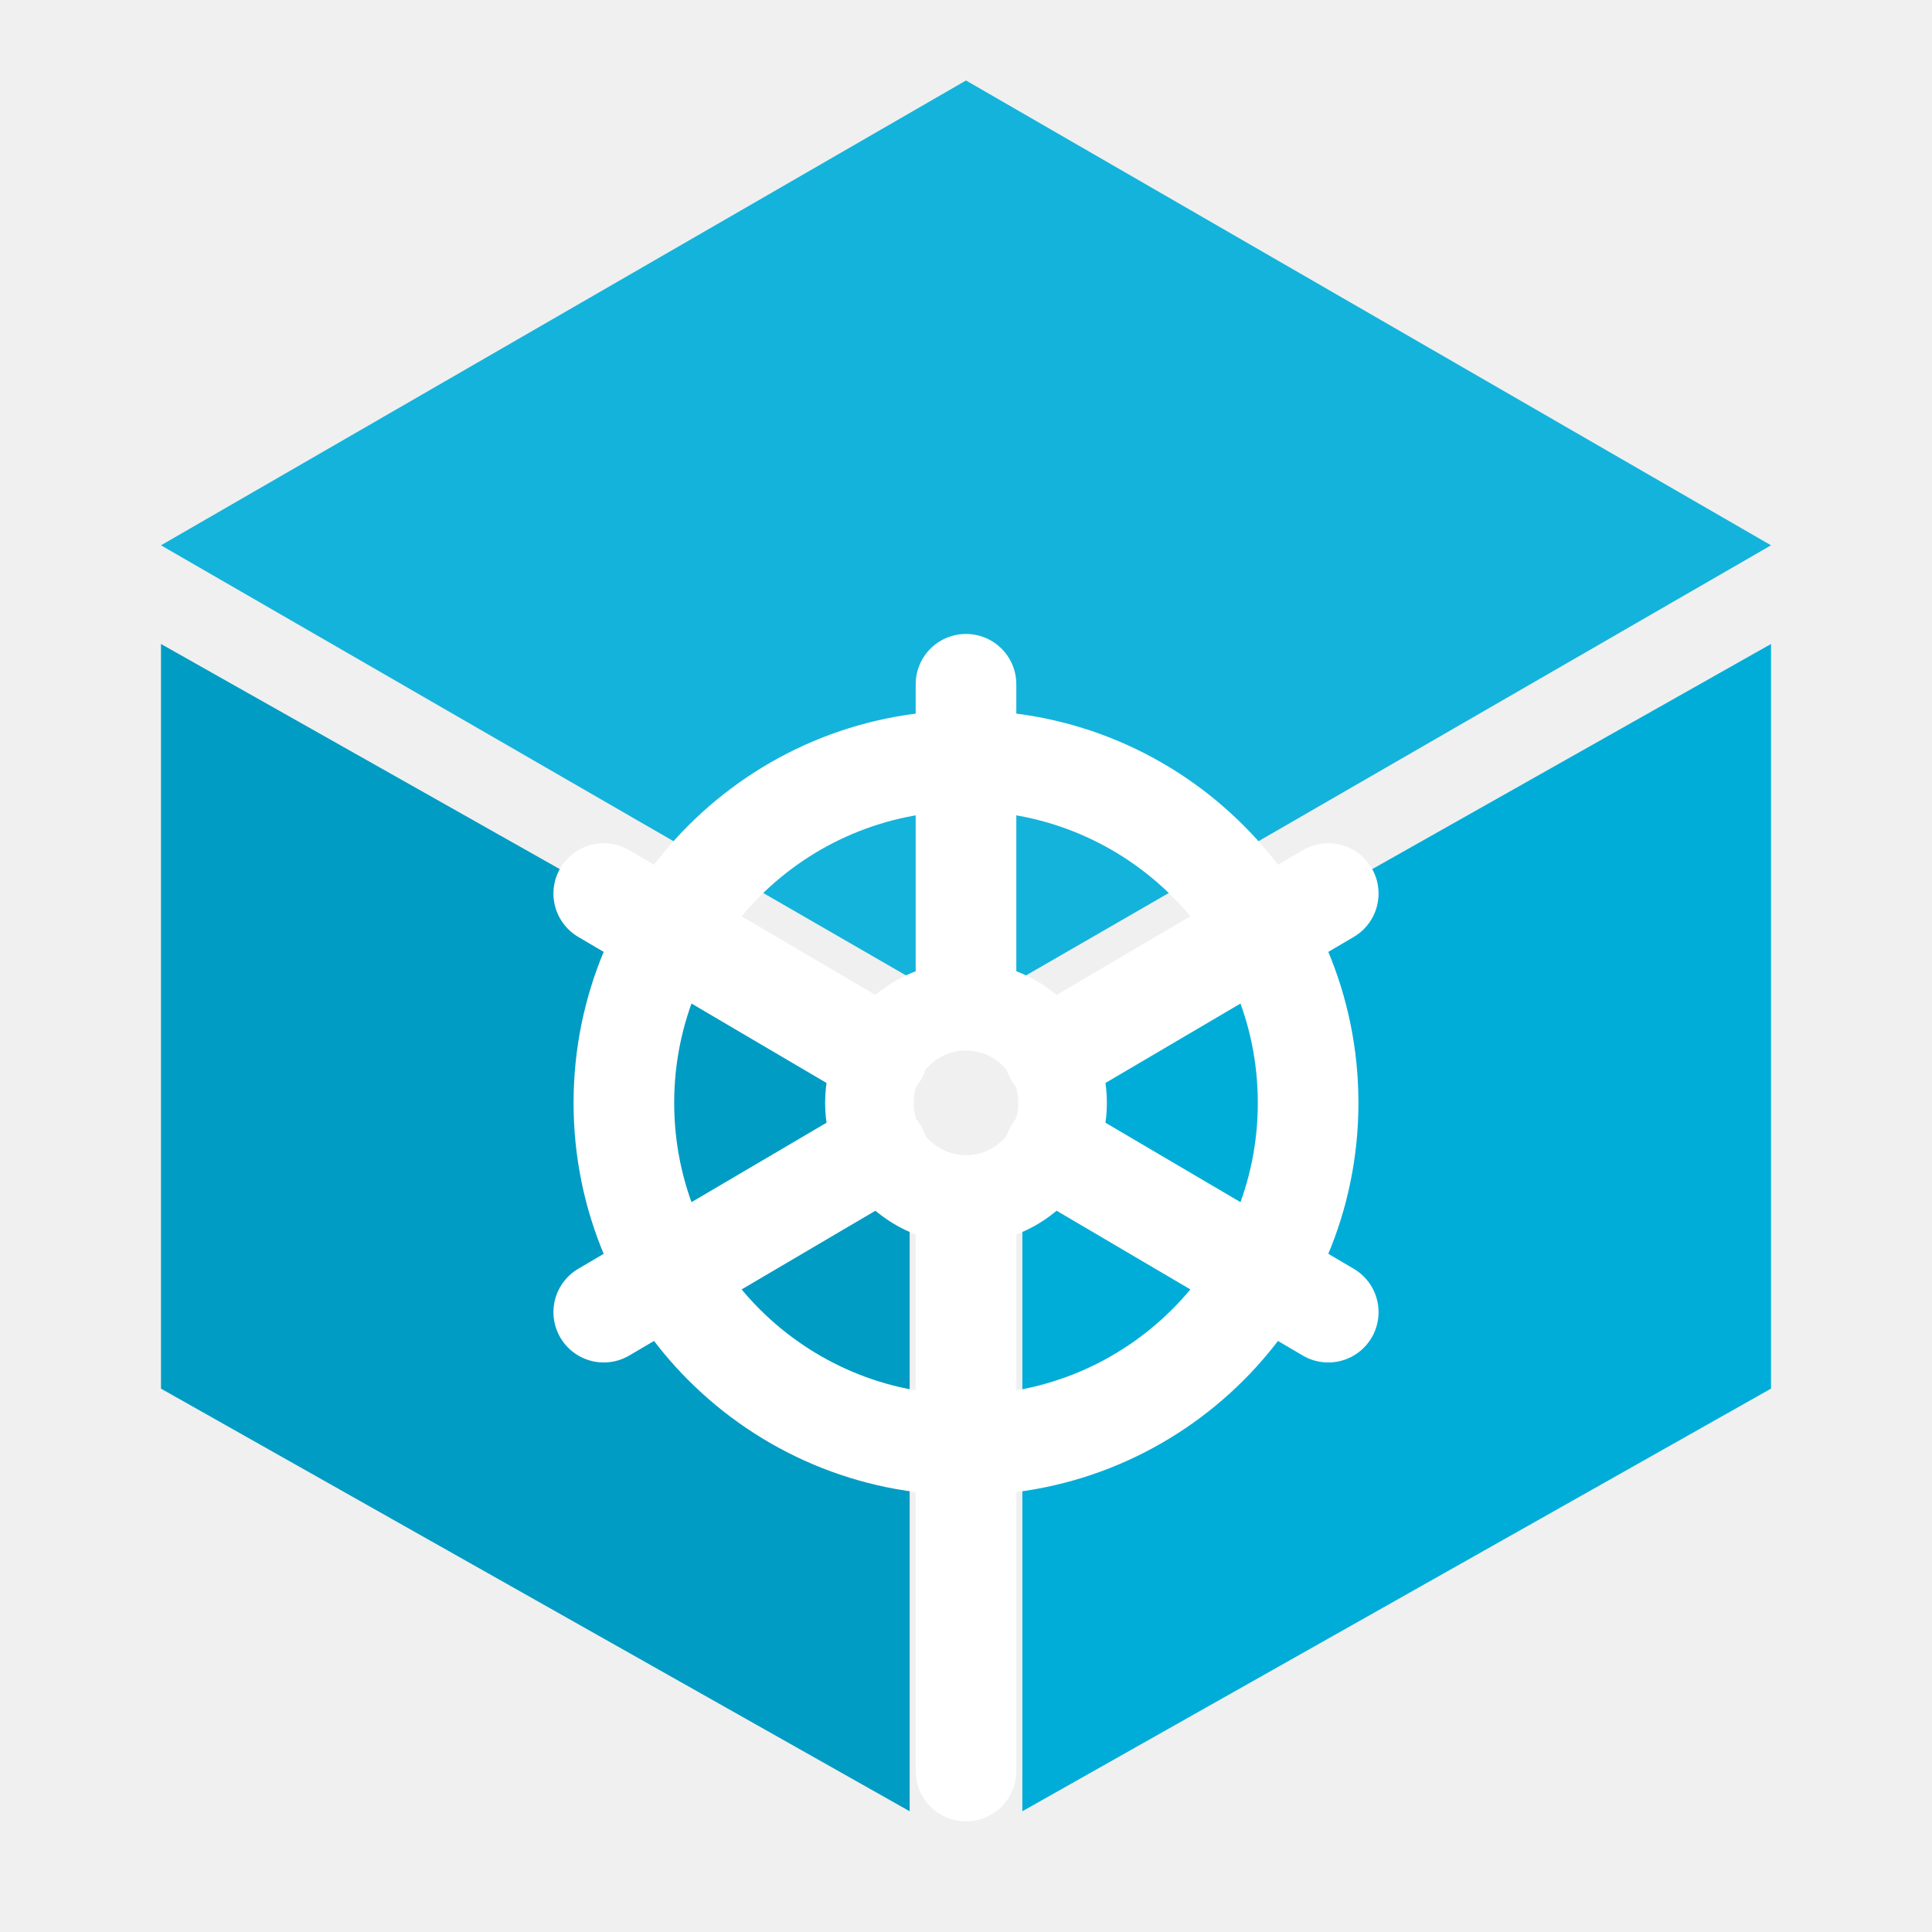
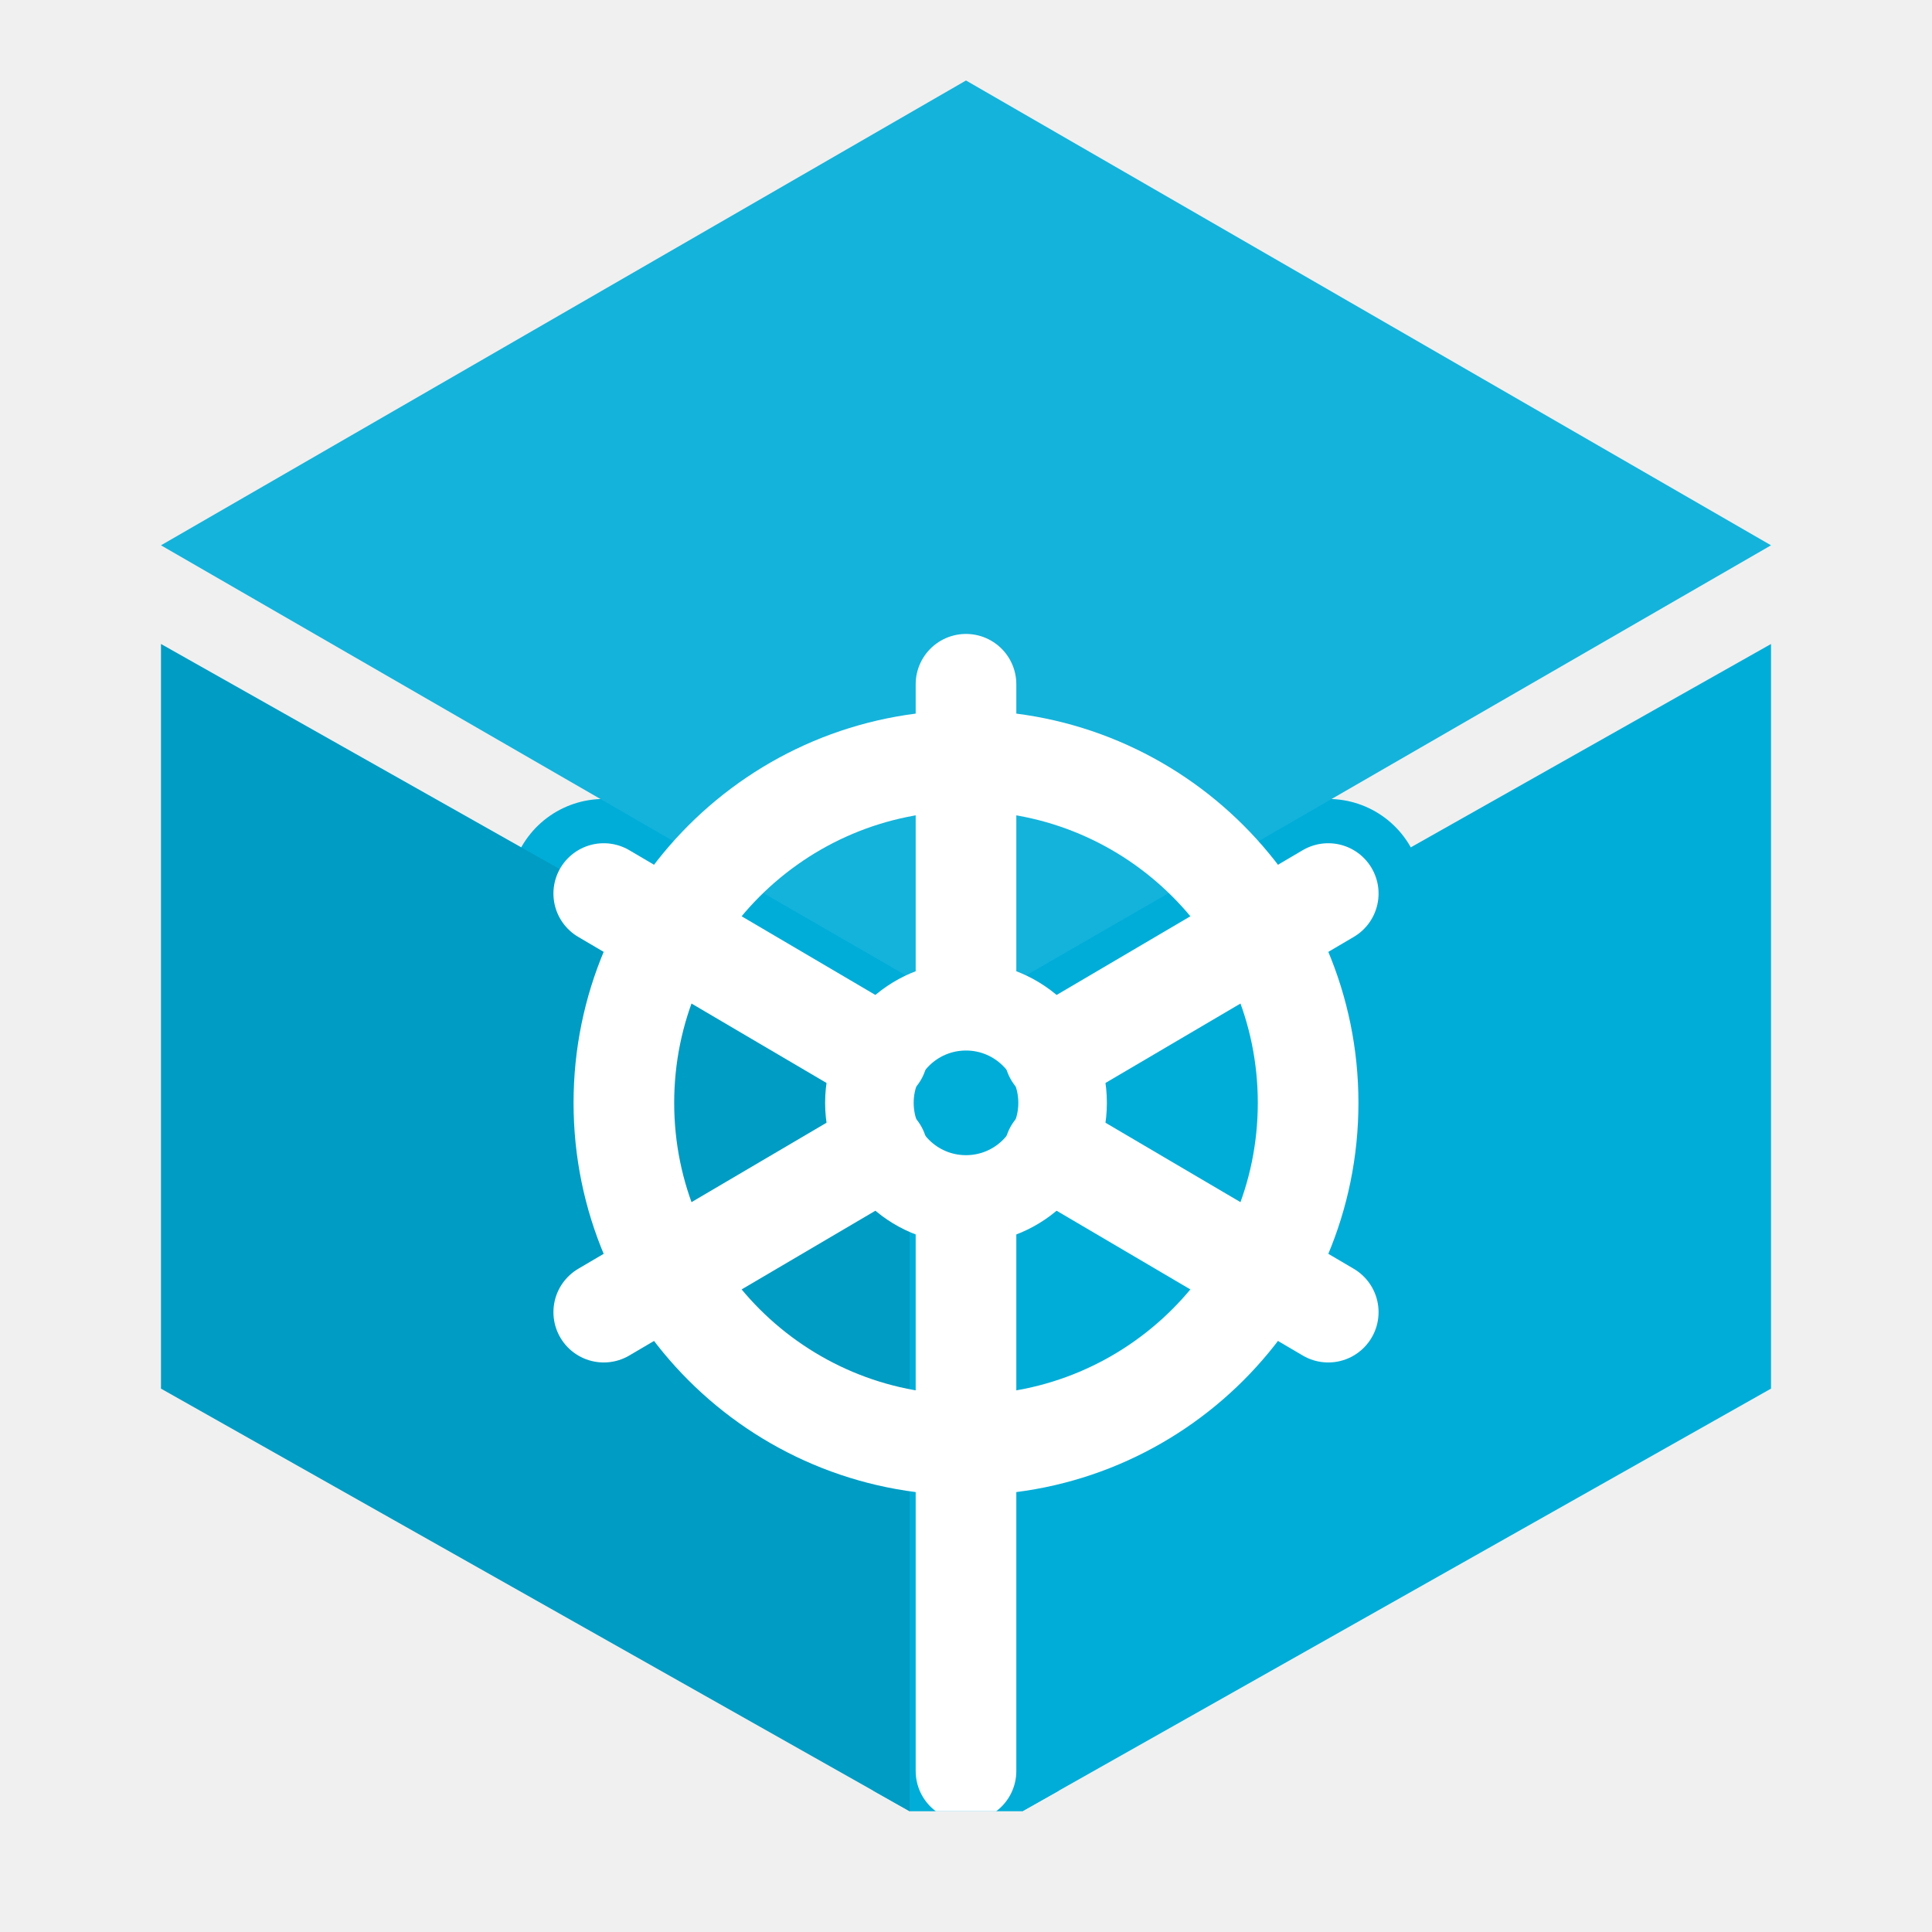
<svg xmlns="http://www.w3.org/2000/svg" viewBox="0 0 24 24" color="#00ADD8" role="img" aria-labelledby="cubrid-kubernetes-operator-title cubrid-kubernetes-operator-desc">
+   <clipPath id="cubrid-kubernetes-operator-cube">
+     <path d="M 12 1 L 22 6.774 L 22 17.25 L 12.7 22.5 L 11.3 22.5 L 2 17.25 L 2 6.774 Z" />
+   </clipPath>
  <path d="M 12 1 L 22 6.774 L 12 12.547 L 2 6.774 Z" fill="currentColor" />
  <path d="M 2 8 L 11.3 13.25 L 11.3 22.5 L 2 17.25 Z" fill="currentColor" />
  <path d="M 12.7 13.25 L 22 8 L 22 17.25 L 12.7 22.5 Z" fill="currentColor" />
+   <g clip-path="url(#cubrid-kubernetes-operator-cube)">
+     <circle cx="12" cy="13.7" r="4.25" fill="currentColor" stroke="currentColor" stroke-width="2.35" stroke-linejoin="round" />
+     <circle cx="12" cy="13.7" r="1.2" fill="currentColor" stroke="currentColor" stroke-width="2.2" stroke-linejoin="round" />
+     <path d="M 12 8.5 V 12.4 M 12 15 V 22 M 7.5 11.1 L 10.9 13.1 M 13.1 14.3 L 16.5 16.3 M 7.5 16.3 L 10.9 14.3 M 13.1 13.1 L 16.5 11.1" fill="currentColor" stroke="currentColor" stroke-width="2.35" stroke-linecap="round" stroke-linejoin="round" />
+   </g>
  <path d="M 12 1 L 22 6.774 L 12 12.547 L 2 6.774 Z" fill="#fff" opacity="0.08" />
  <path d="M 2 8 L 11.3 13.25 L 11.3 22.5 L 2 17.25 Z" fill="#000" opacity="0.10" />
-   <circle cx="12" cy="13.7" r="4.25" fill="none" stroke="#fff" stroke-width="1.25" />
-   <circle cx="12" cy="13.7" r="1.2" fill="none" stroke="#fff" stroke-width="1.1" />
-   <path d="M 12 8.5 V 12.4 M 12 15 V 22 M 7.5 11.1 L 10.9 13.1 M 13.1 14.3 L 16.5 16.3 M 7.5 16.3 L 10.9 14.3 M 13.1 13.1 L 16.5 11.1" fill="none" stroke="#fff" stroke-width="1.25" stroke-linecap="round" />
+   <g clip-path="url(#cubrid-kubernetes-operator-cube)">
+     <circle cx="12" cy="13.7" r="4.25" fill="none" stroke="#fff" stroke-width="1.25" />
+     <circle cx="12" cy="13.7" r="1.2" fill="none" stroke="#fff" stroke-width="1.1" />
+     <path d="M 12 8.5 V 12.4 M 12 15 V 22 M 7.5 11.1 L 10.9 13.1 M 13.1 14.3 L 16.5 16.3 M 7.5 16.3 L 10.9 14.3 M 13.1 13.1 L 16.5 11.1" fill="none" stroke="#fff" stroke-width="1.25" stroke-linecap="round" />
+   </g>
</svg>
